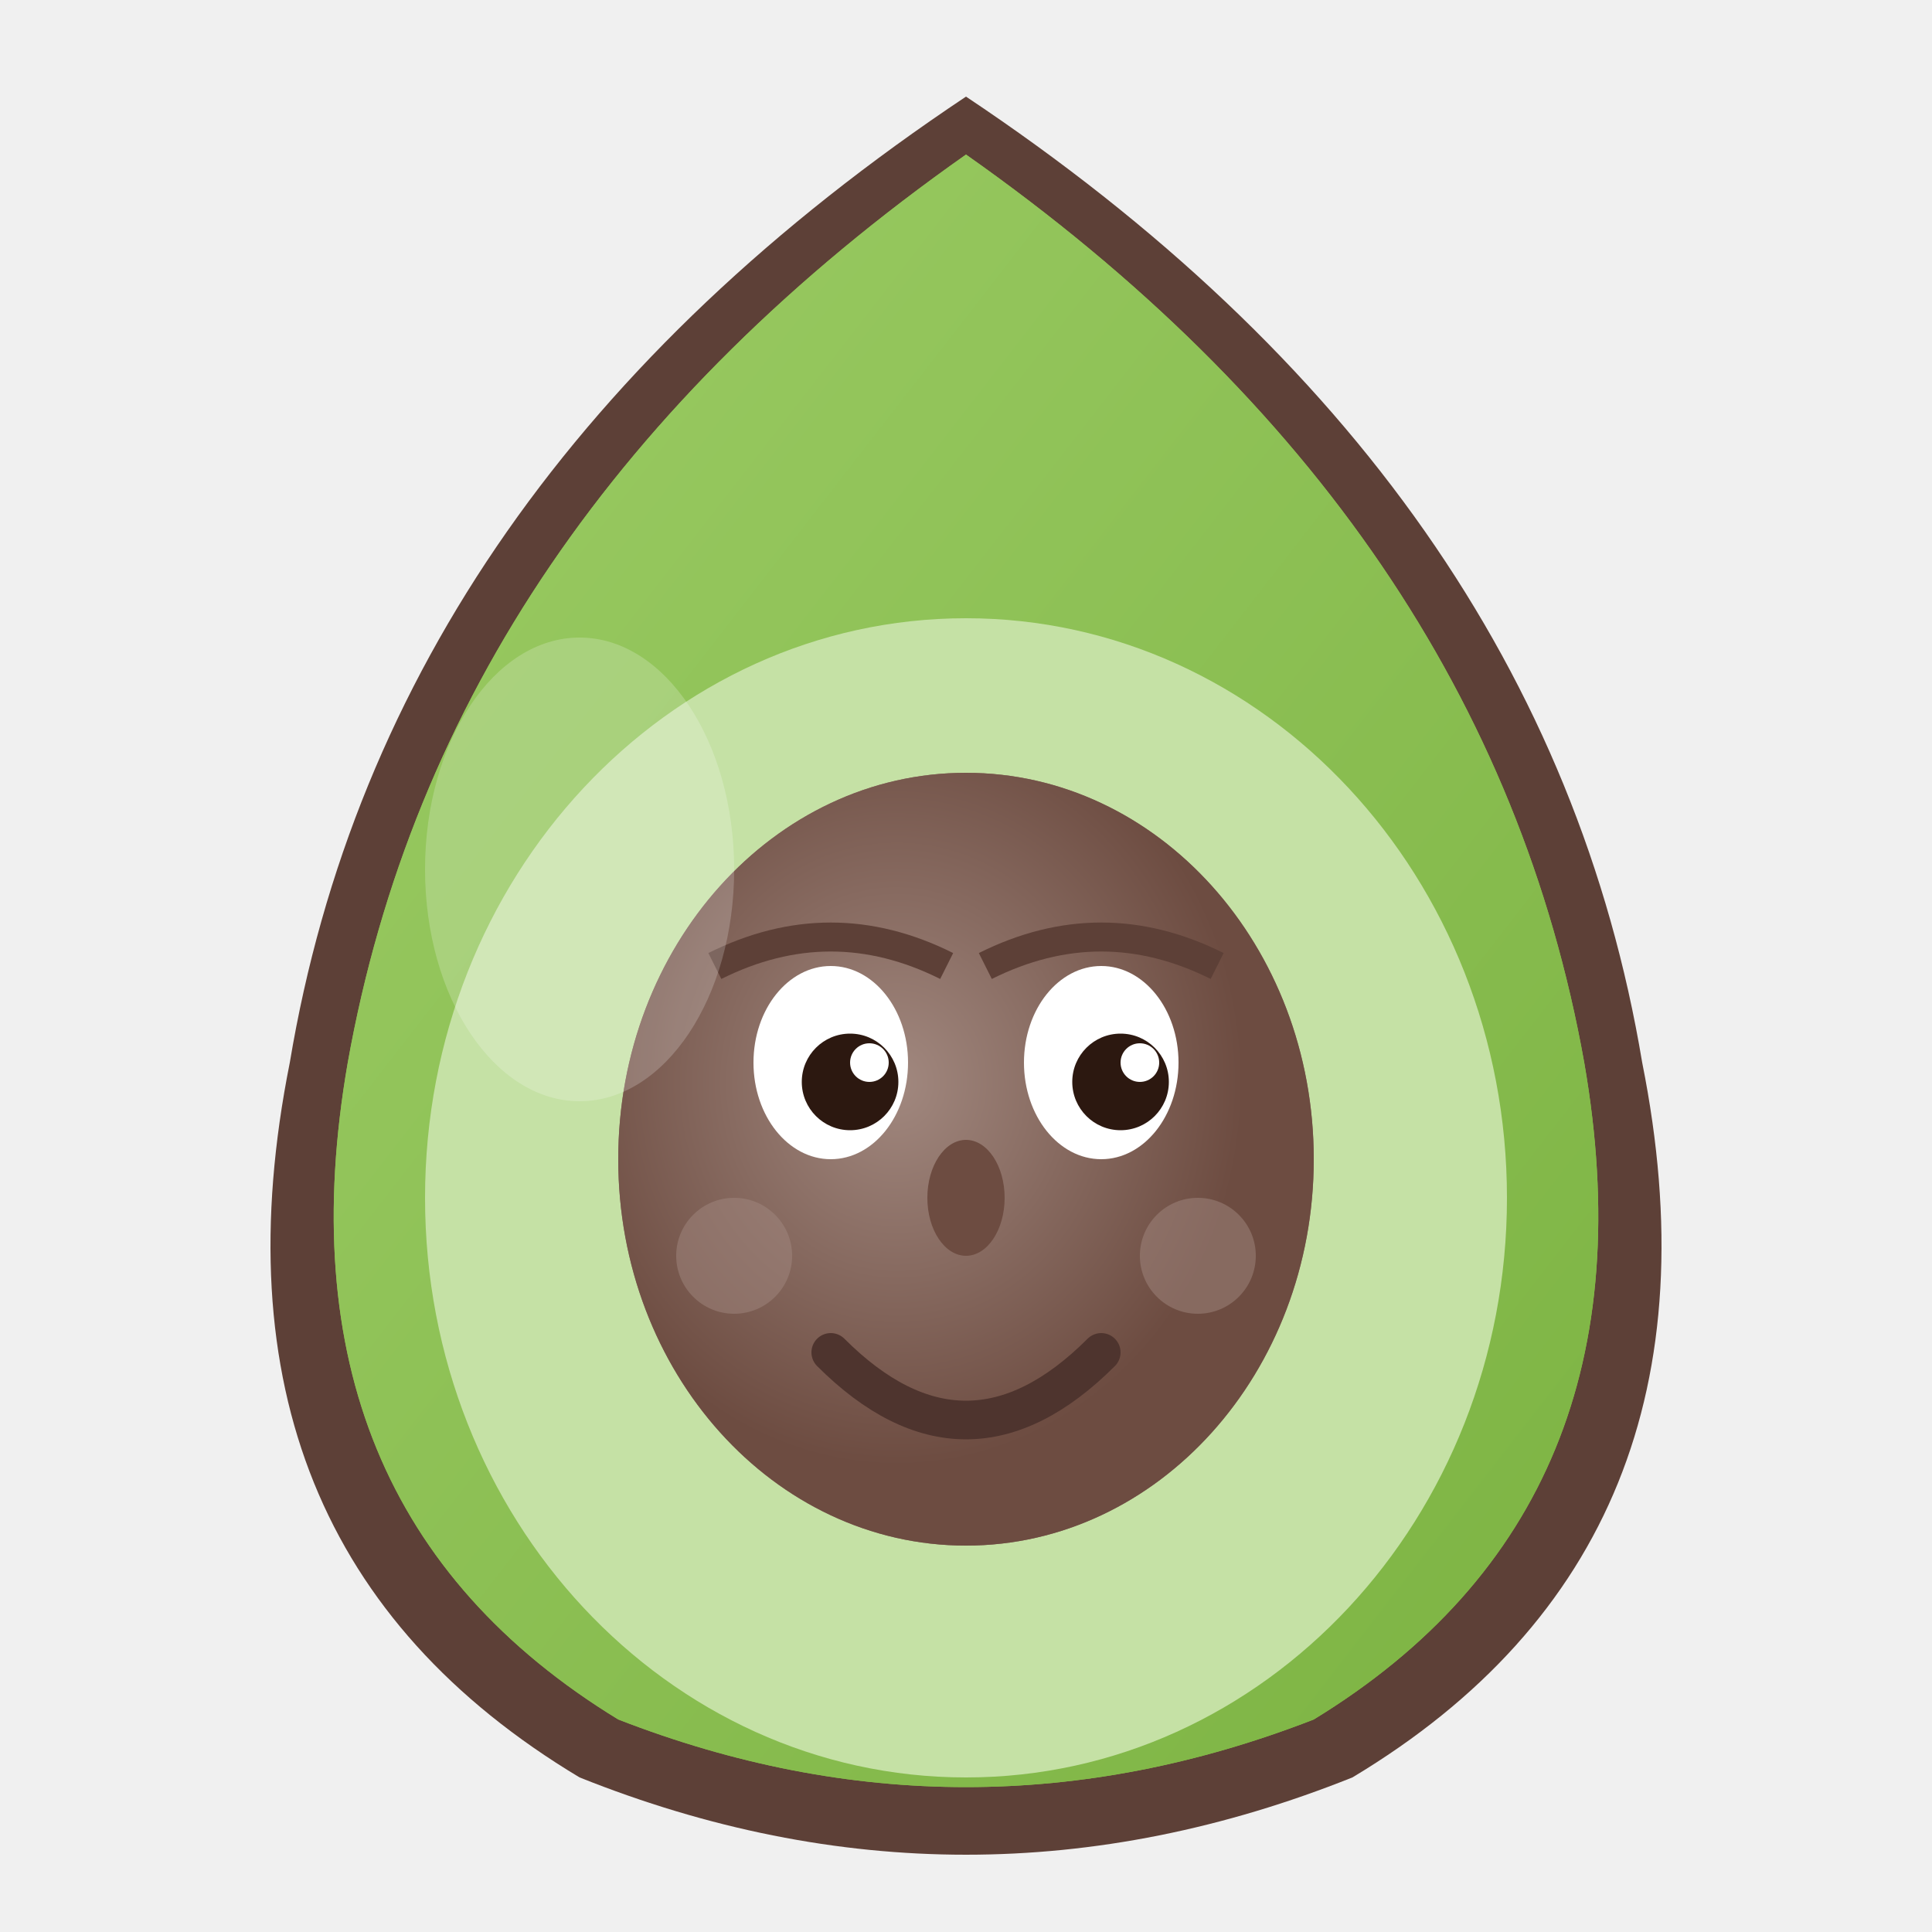
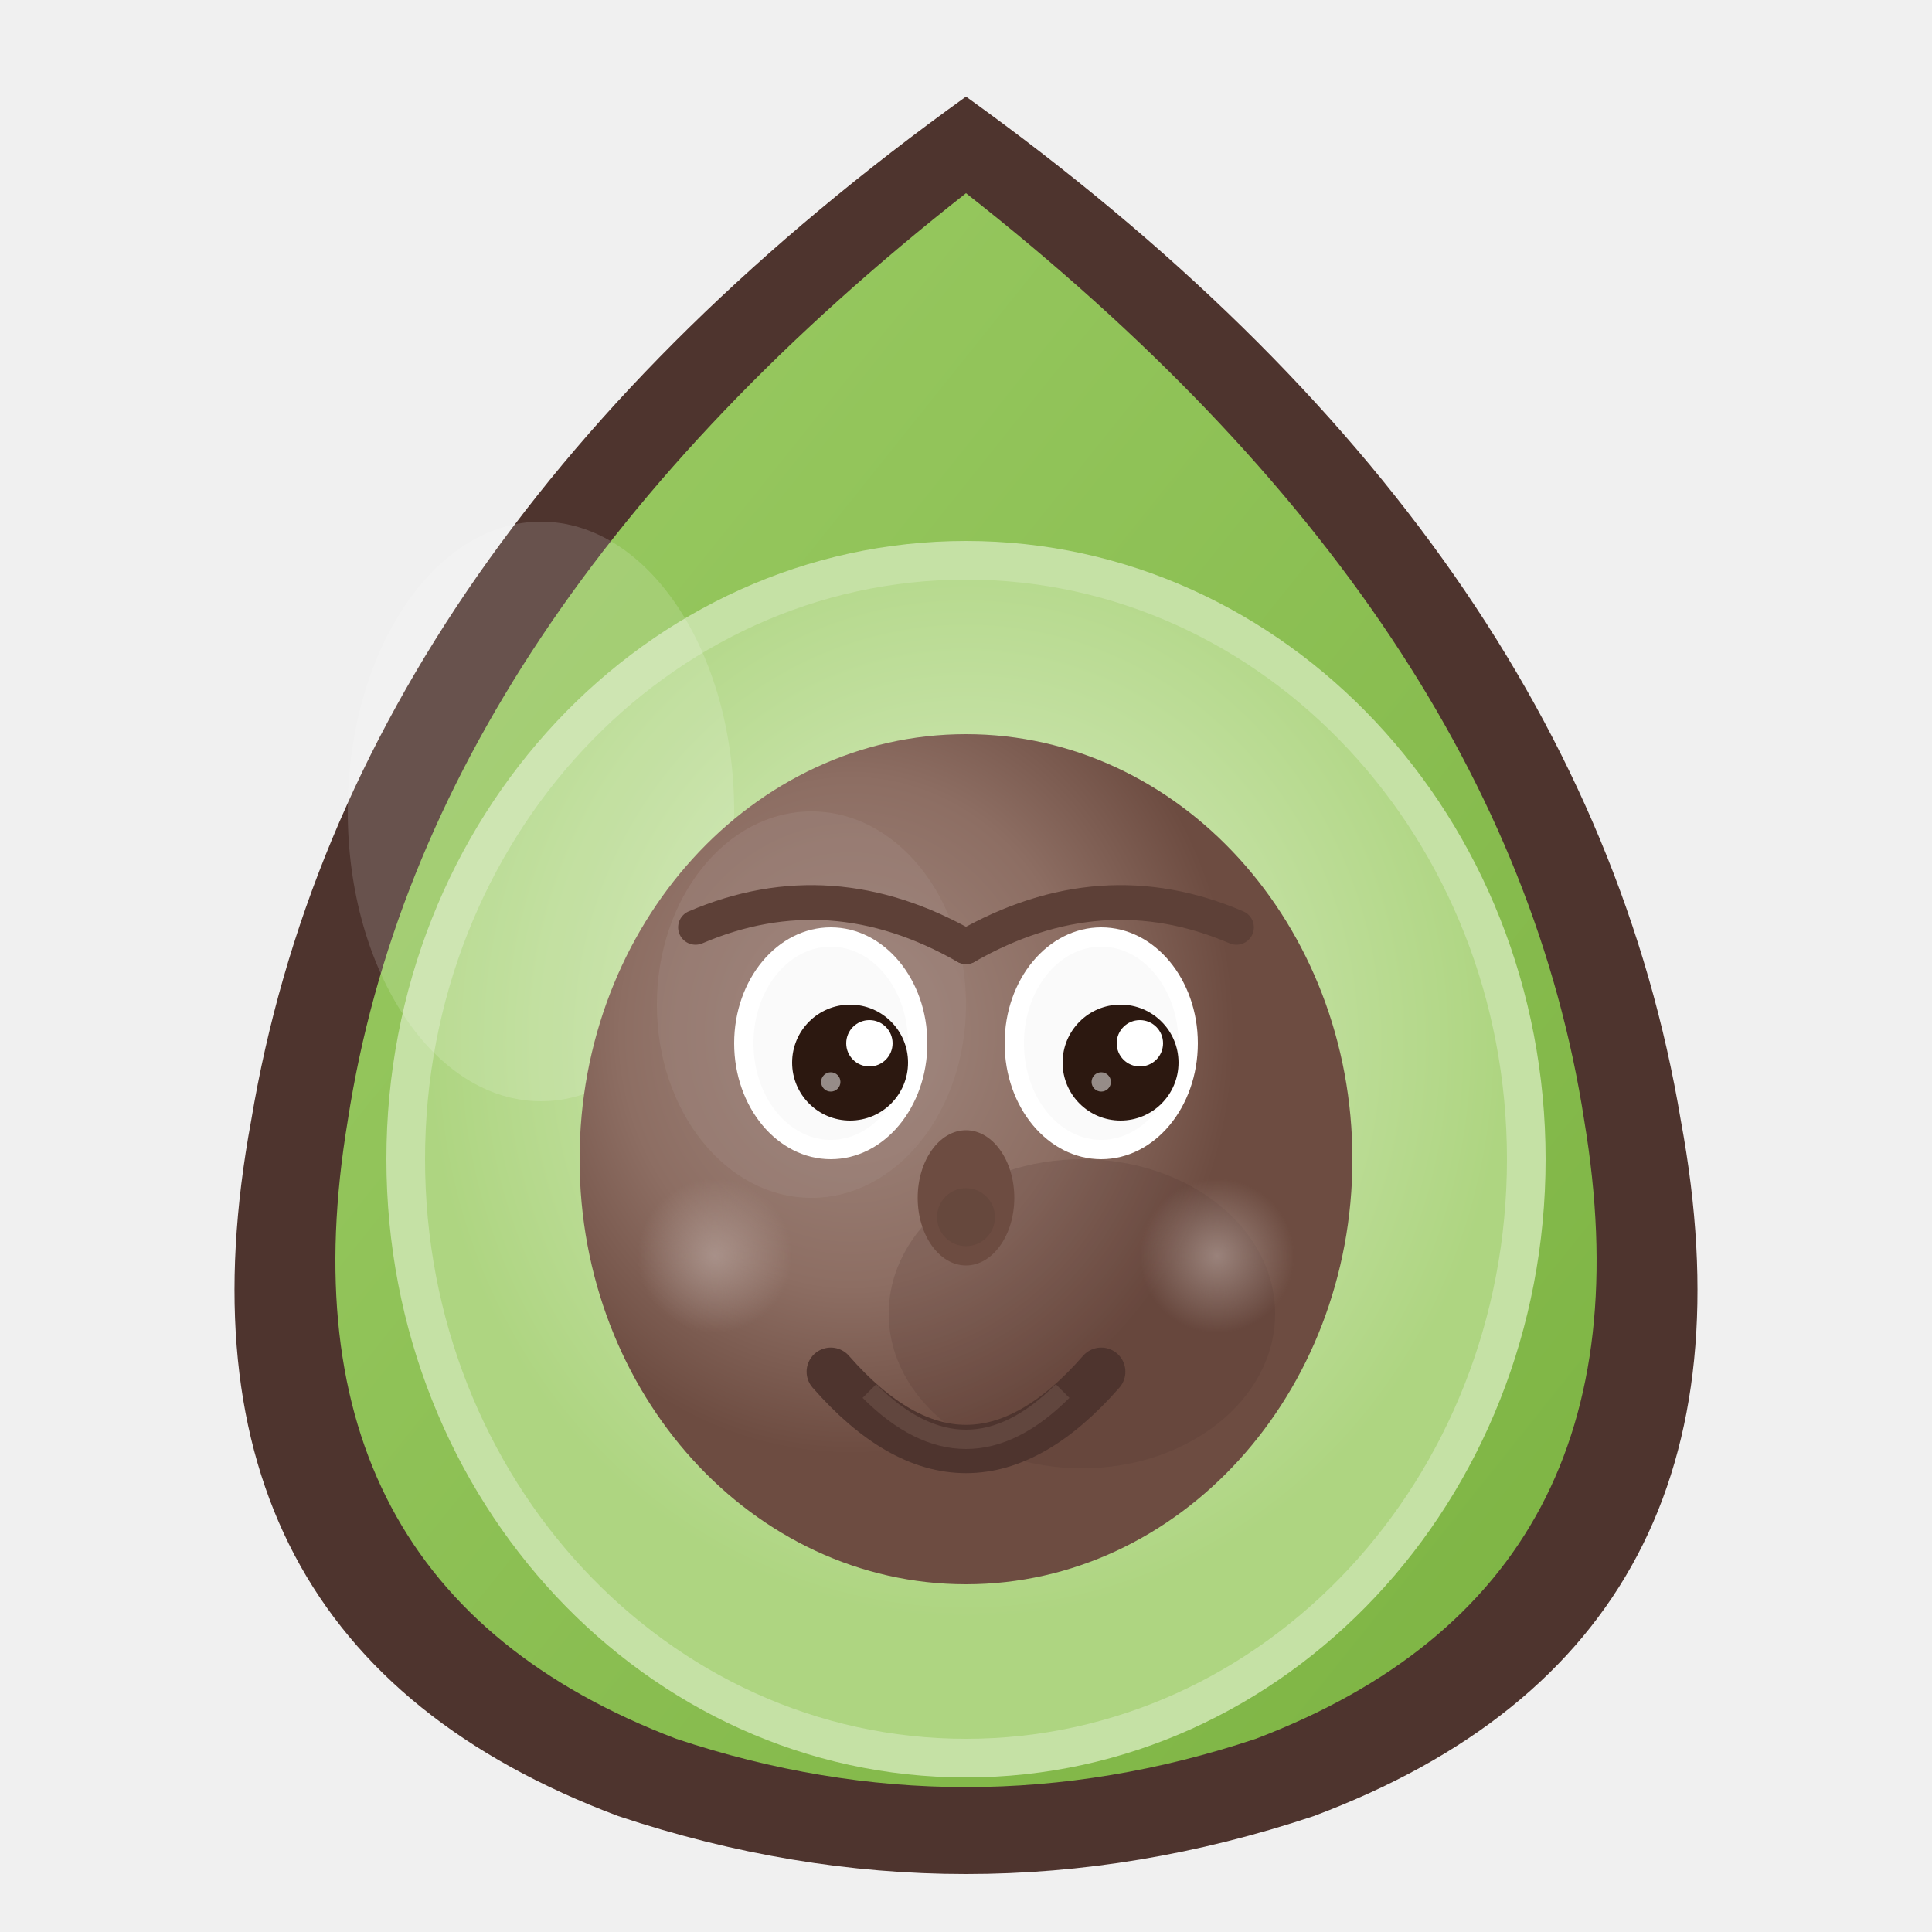
<svg xmlns="http://www.w3.org/2000/svg" viewBox="0 0 100 100">
-   <path d="M50 5 Q20 25 15 55 Q10 80 30 92 Q50 100 70 92 Q90 80 85 55 Q80 25 50 5 Z" fill="#5D4037" />
-   <path d="M50 8 Q23 27 18 55 Q14 78 32 89 Q50 96 68 89 Q86 78 82 55 Q77 27 50 8 Z" fill="#8BC34A" />
-   <path d="M50 8 Q23 27 18 55 Q14 78 32 89 Q50 96 68 89 Q86 78 82 55 Q77 27 50 8 Z" fill="url(#avoGrad)" />
-   <ellipse cx="50" cy="62" rx="28" ry="30" fill="#C5E1A5" />
-   <ellipse cx="50" cy="60" rx="18" ry="20" fill="#8D6E63" />
-   <ellipse cx="50" cy="60" rx="18" ry="20" fill="url(#pitGrad)" />
-   <ellipse cx="43" cy="55" rx="4" ry="5" fill="white" />
-   <ellipse cx="57" cy="55" rx="4" ry="5" fill="white" />
-   <circle cx="44" cy="56" r="2.5" fill="#2C1810" />
-   <circle cx="58" cy="56" r="2.5" fill="#2C1810" />
-   <circle cx="45" cy="55" r="1" fill="white" />
-   <circle cx="59" cy="55" r="1" fill="white" />
-   <path d="M37 50 Q43 47 49 50" stroke="#5D4037" stroke-width="1.5" fill="none" />
-   <path d="M51 50 Q57 47 63 50" stroke="#5D4037" stroke-width="1.5" fill="none" />
-   <ellipse cx="50" cy="62" rx="2" ry="3" fill="#6D4C41" />
-   <path d="M43 70 Q50 77 57 70" stroke="#4E342E" stroke-width="2" fill="none" stroke-linecap="round" />
-   <circle cx="38" cy="65" r="3" fill="#A1887F" opacity="0.5" />
-   <circle cx="62" cy="65" r="3" fill="#A1887F" opacity="0.5" />
-   <ellipse cx="30" cy="45" rx="8" ry="12" fill="white" opacity="0.2" />
+   <path d="M50 5 Q18 28 13 58 Q8 85 32 94 Q50 100 68 94 Q92 85 87 58 Q82 28 50 5 Z" fill="#4E342E" />
+   <path d="M50 10 Q22 32 18 58 Q14 82 35 90 Q50 95 65 90 Q86 82 82 58 Q78 32 50 10 Z" fill="url(#avoGrad)" />
+   <ellipse cx="50" cy="60" rx="30" ry="32" fill="#C5E1A5" />
+   <ellipse cx="50" cy="60" rx="28" ry="30" fill="url(#avoInner)" />
+   <ellipse cx="28" cy="42" rx="10" ry="15" fill="white" opacity="0.15" />
+   <ellipse cx="50" cy="60" rx="20" ry="22" fill="url(#pitGrad)" />
+   <ellipse cx="42" cy="52" rx="8" ry="10" fill="#A1887F" opacity="0.4" />
+   <ellipse cx="56" cy="68" rx="10" ry="8" fill="#4E342E" opacity="0.2" />
+   <ellipse cx="43" cy="54" rx="5" ry="6" fill="white" />
+   <ellipse cx="57" cy="54" rx="5" ry="6" fill="white" />
+   <ellipse cx="43" cy="54" rx="4" ry="5" fill="#FAFAFA" />
+   <ellipse cx="57" cy="54" rx="4" ry="5" fill="#FAFAFA" />
+   <circle cx="44" cy="55" r="3" fill="#2C1810" />
+   <circle cx="58" cy="55" r="3" fill="#2C1810" />
+   <circle cx="45" cy="54" r="1.2" fill="white" />
+   <circle cx="59" cy="54" r="1.2" fill="white" />
+   <circle cx="43" cy="56" r="0.5" fill="white" opacity="0.5" />
+   <circle cx="57" cy="56" r="0.5" fill="white" opacity="0.5" />
+   <path d="M36 48 Q43 45 50 49" stroke="#5D4037" stroke-width="1.8" fill="none" stroke-linecap="round" />
+   <path d="M50 49 Q57 45 64 48" stroke="#5D4037" stroke-width="1.8" fill="none" stroke-linecap="round" />
+   <ellipse cx="50" cy="62" rx="2.5" ry="3.5" fill="#6D4C41" />
+   <ellipse cx="50" cy="63" rx="1.5" ry="1.5" fill="#5D4037" opacity="0.4" />
+   <path d="M43 71 Q50 79 57 71" stroke="#4E342E" stroke-width="2.5" fill="none" stroke-linecap="round" />
+   <path d="M45 72 Q50 77 55 72" stroke="#8D6E63" stroke-width="1" fill="none" opacity="0.3" />
+   <circle cx="37" cy="65" r="4" fill="url(#avoCheek)" />
+   <circle cx="63" cy="65" r="4" fill="url(#avoCheek)" />
  <defs>
    <linearGradient id="avoGrad" x1="0%" y1="0%" x2="100%" y2="100%">
      <stop offset="0%" stop-color="#9CCC65" />
      <stop offset="100%" stop-color="#7CB342" />
    </linearGradient>
-     <radialGradient id="pitGrad" cx="40%" cy="40%">
+     <radialGradient id="avoInner" cx="50%" cy="40%">
+       <stop offset="0%" stop-color="#DCEDC8" />
+       <stop offset="100%" stop-color="#AED581" />
+     </radialGradient>
+     <radialGradient id="pitGrad" cx="35%" cy="35%">
      <stop offset="0%" stop-color="#A1887F" />
+       <stop offset="60%" stop-color="#8D6E63" />
      <stop offset="100%" stop-color="#6D4C41" />
+     </radialGradient>
+     <radialGradient id="avoCheek" cx="50%" cy="50%">
+       <stop offset="0%" stop-color="#BCAAA4" stop-opacity="0.6" />
+       <stop offset="100%" stop-color="#BCAAA4" stop-opacity="0" />
    </radialGradient>
  </defs>
</svg>
